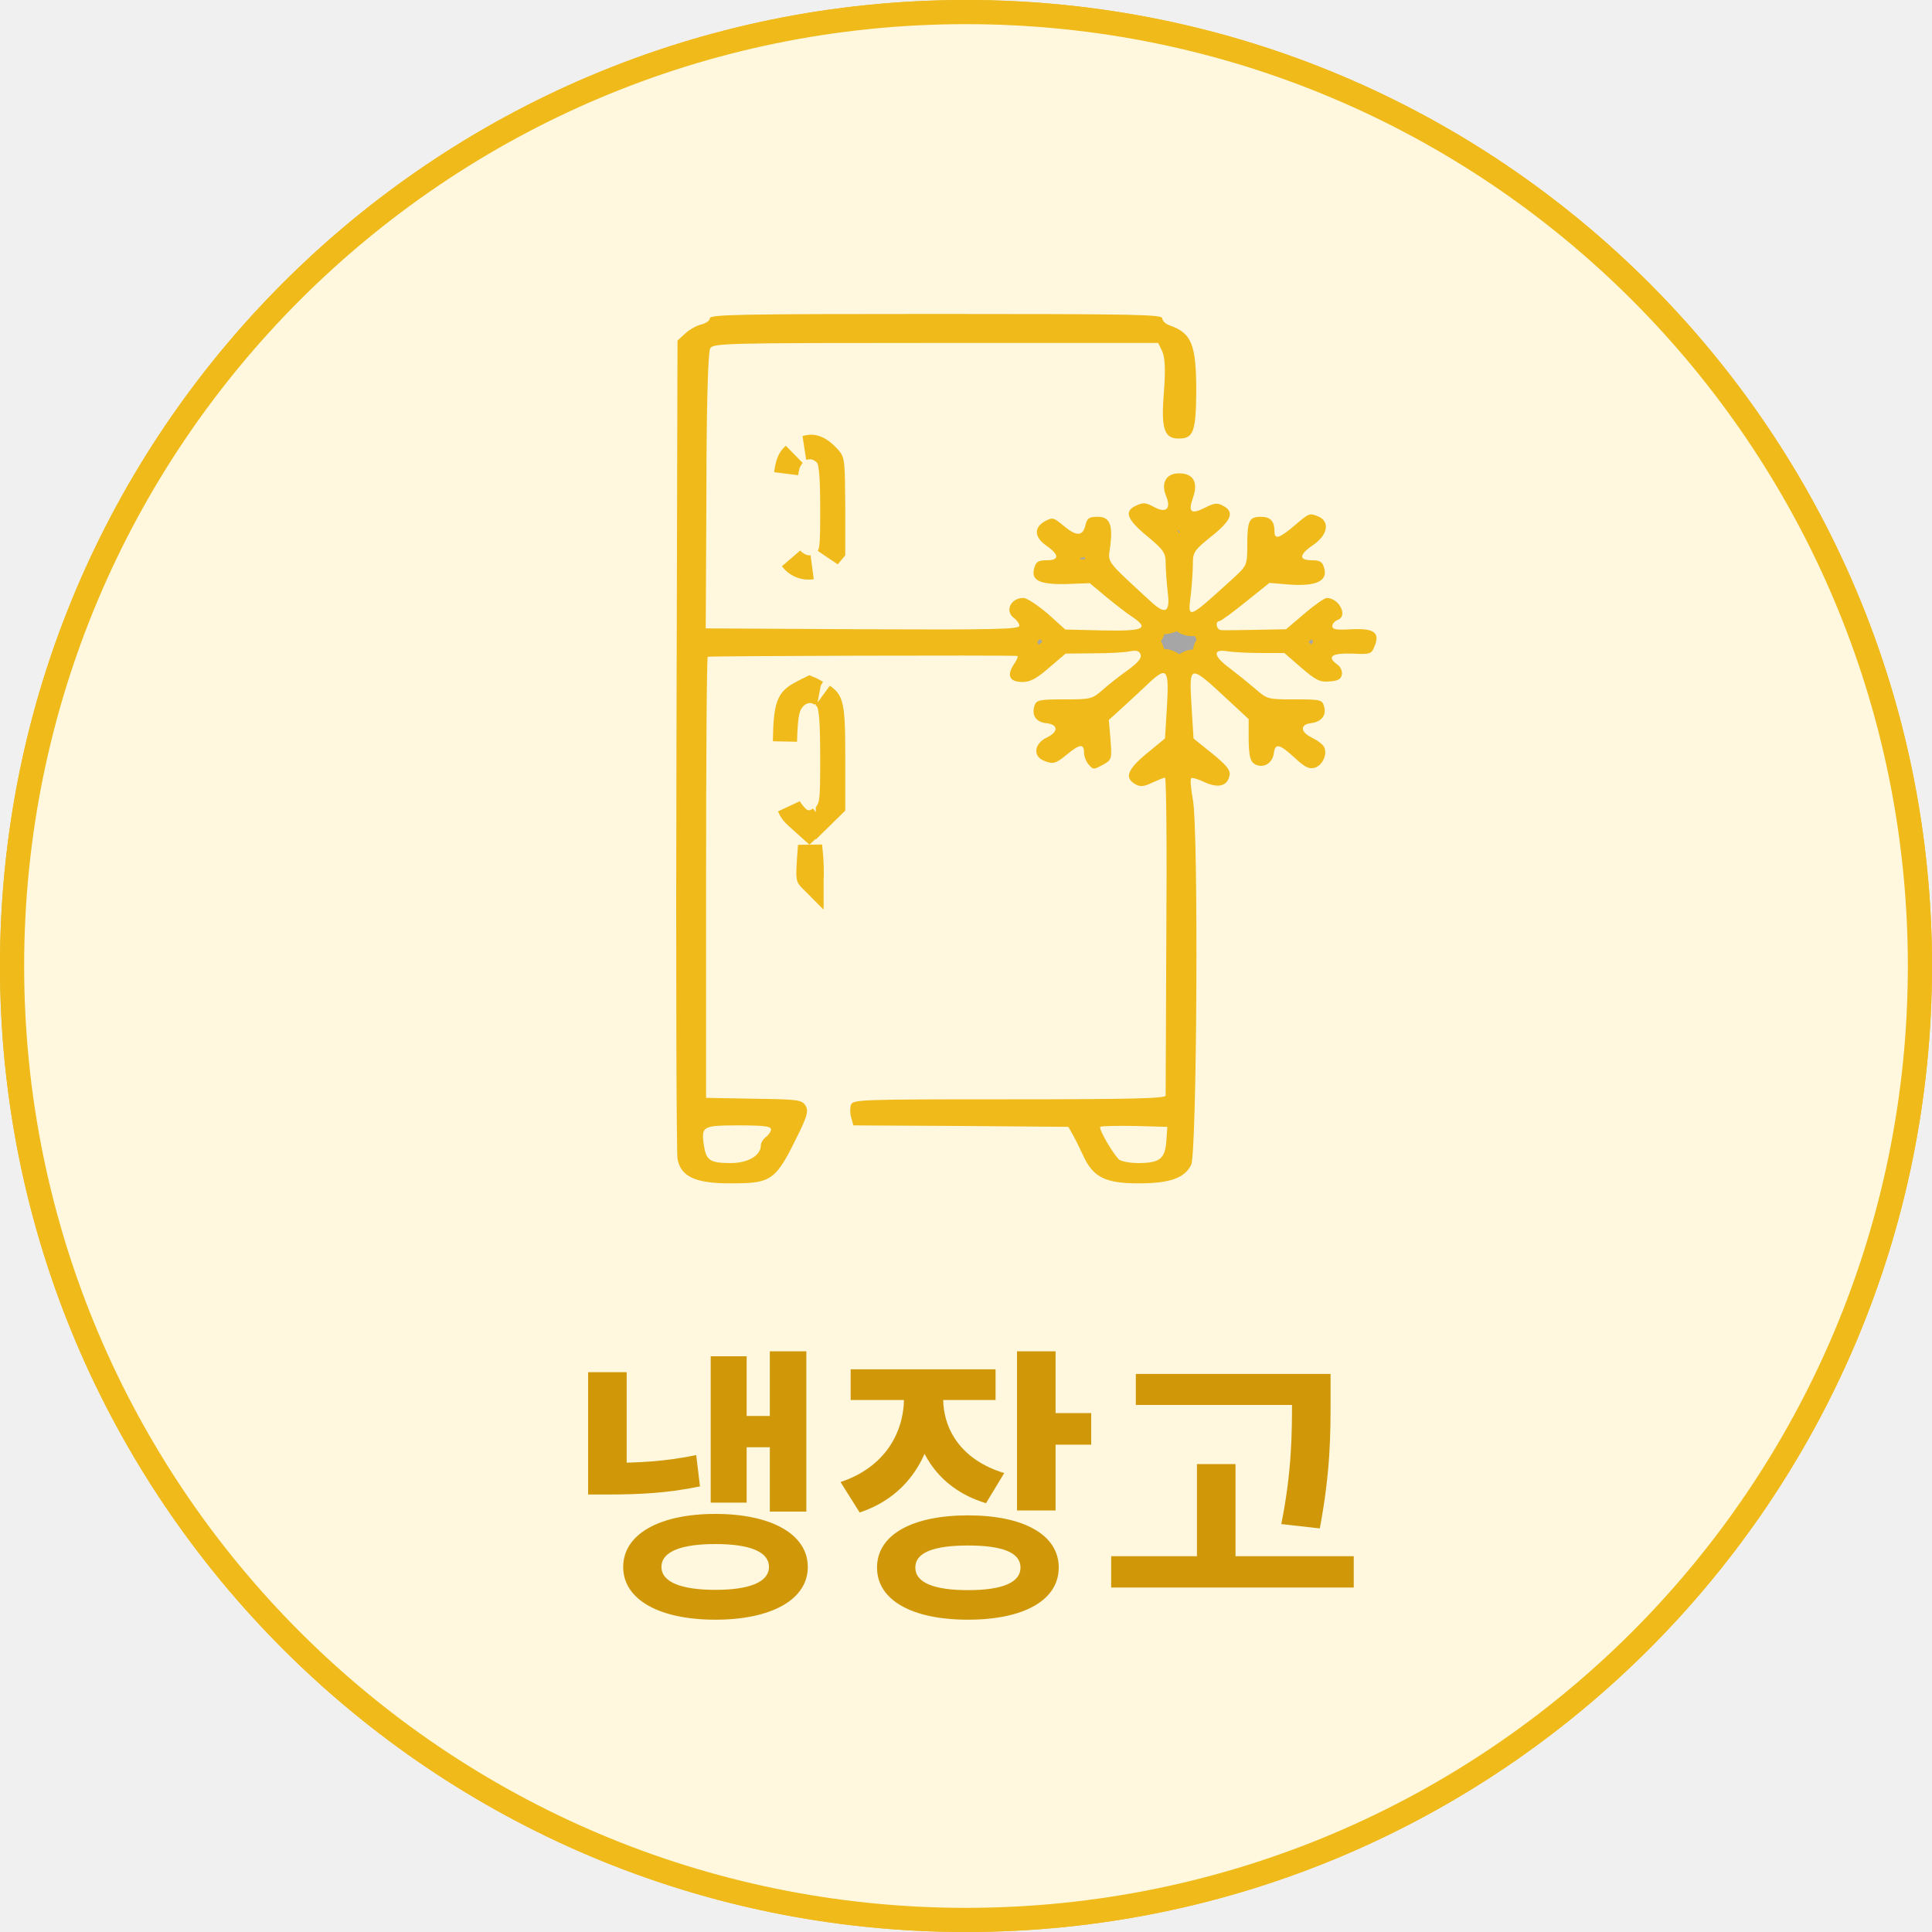
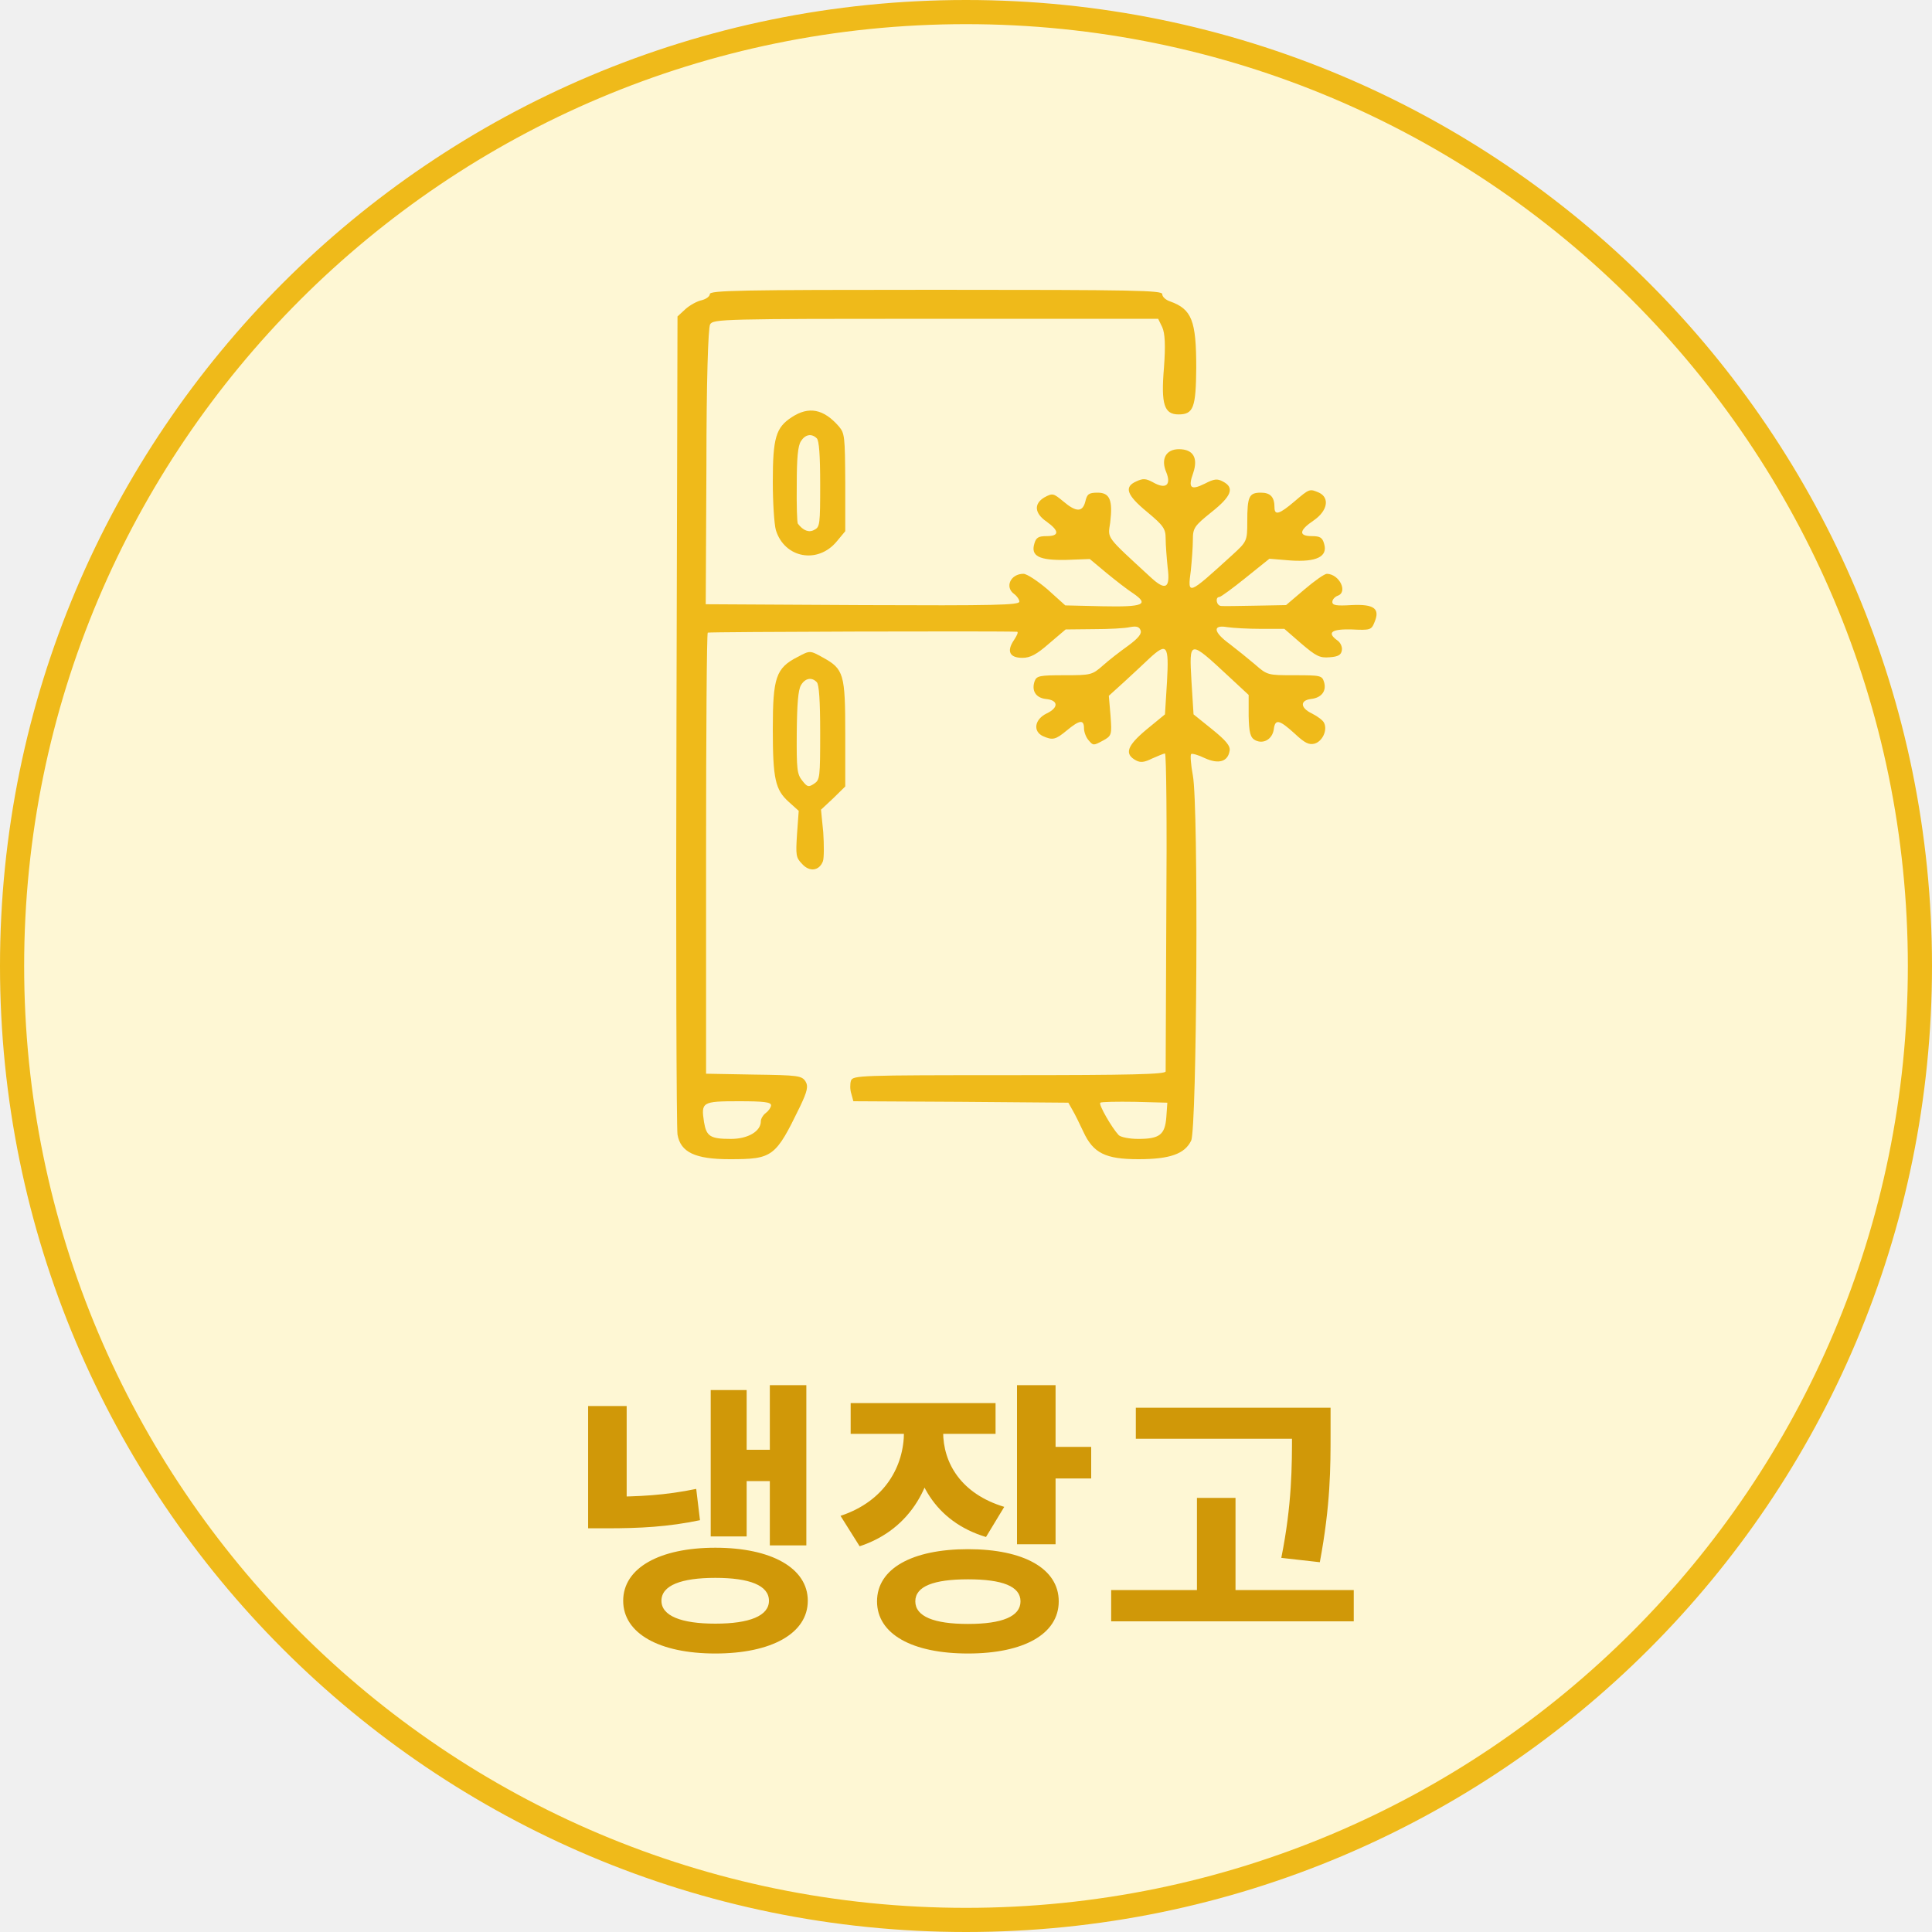
<svg xmlns="http://www.w3.org/2000/svg" width="80" height="80" viewBox="0 0 80 80" fill="none">
-   <rect x="0.5" y="0.5" width="79" height="79" rx="39.5" fill="#F1F1F1" />
+   <rect x="0.5" y="0.5" width="79" height="79" rx="39.5" fill="#FEF7D4" />
  <rect x="0.5" y="0.5" width="79" height="79" rx="39.5" stroke="#EFBA1A" />
-   <rect x="0.5" y="0.5" width="79" height="79" rx="39.5" fill="#FFF8DF" />
-   <rect x="0.5" y="0.5" width="79" height="79" rx="39.5" stroke="#EFBA1A" />
-   <path d="M33.261 28.645L33.261 28.645L33.255 28.648C33.046 28.755 32.921 28.838 32.835 28.922C32.758 28.997 32.698 29.087 32.649 29.23C32.555 29.505 32.514 29.93 32.503 30.701C32.511 30.396 32.524 30.144 32.542 29.937C32.556 29.769 32.575 29.621 32.602 29.495C32.627 29.375 32.665 29.242 32.733 29.125C32.867 28.892 33.086 28.682 33.389 28.625C33.55 28.595 33.702 28.614 33.839 28.667C33.838 28.667 33.837 28.667 33.837 28.666L33.835 28.666C33.691 28.586 33.611 28.542 33.55 28.514C33.544 28.511 33.539 28.509 33.534 28.507C33.532 28.508 33.53 28.509 33.528 28.509C33.473 28.533 33.4 28.571 33.261 28.645ZM32.832 33.641C32.78 33.576 32.727 33.502 32.679 33.412C32.747 33.582 32.843 33.696 32.992 33.831L33.408 34.205L33.51 34.297L33.655 34.161L33.928 33.906C33.876 33.938 33.814 33.973 33.747 33.999C33.644 34.04 33.498 34.073 33.332 34.03C33.178 33.99 33.072 33.902 33.008 33.841C32.944 33.779 32.884 33.706 32.832 33.641ZM33.59 35.503L33.542 35.018L33.503 35.559C33.472 36.031 33.468 36.209 33.484 36.306C33.487 36.322 33.489 36.329 33.49 36.33C33.49 36.33 33.49 36.33 33.49 36.33C33.49 36.331 33.49 36.331 33.491 36.333C33.496 36.341 33.511 36.362 33.571 36.424L33.578 36.431L33.585 36.439C33.591 36.446 33.598 36.453 33.604 36.459C33.604 36.456 33.604 36.452 33.605 36.449C33.609 36.385 33.612 36.3 33.613 36.198C33.614 35.996 33.606 35.746 33.59 35.503ZM34.281 33.57C34.281 33.571 34.28 33.571 34.28 33.572L34.5 33.356V31.383C34.5 30.765 34.496 30.3 34.478 29.94C34.46 29.577 34.428 29.351 34.383 29.197C34.343 29.059 34.295 28.988 34.236 28.93C34.198 28.893 34.151 28.856 34.086 28.813C34.123 28.843 34.158 28.876 34.19 28.911C34.274 29.002 34.312 29.104 34.329 29.154C34.35 29.216 34.365 29.281 34.376 29.342C34.398 29.464 34.414 29.618 34.426 29.797C34.45 30.157 34.462 30.669 34.462 31.346C34.462 32.257 34.46 32.784 34.422 33.096C34.403 33.257 34.368 33.422 34.281 33.57Z" fill="#A6A6A6" stroke="#EFBA1A" />
-   <mask id="path-4-inside-1_849_4997" fill="white">
-     <path d="M29.392 13.18C29.392 13.276 29.237 13.384 29.054 13.432C28.871 13.468 28.561 13.636 28.378 13.804L28.054 14.104L28.011 30.796C27.983 39.988 28.011 47.716 28.054 47.98C28.18 48.712 28.786 49 30.209 49C31.998 49 32.11 48.916 33.124 46.828C33.434 46.18 33.477 45.976 33.35 45.772C33.195 45.544 33.054 45.52 31.223 45.496L29.237 45.46V36.352C29.237 31.348 29.265 27.22 29.307 27.196C29.349 27.16 41.463 27.124 42.111 27.16C42.182 27.16 42.111 27.316 41.984 27.508C41.675 27.964 41.801 28.24 42.337 28.24C42.661 28.24 42.928 28.096 43.435 27.652L44.126 27.064L45.281 27.052C45.914 27.052 46.59 27.016 46.788 26.968C47.041 26.92 47.168 26.944 47.224 27.088C47.295 27.232 47.14 27.424 46.717 27.736C46.379 27.976 45.9 28.348 45.661 28.564C45.224 28.948 45.168 28.96 44.069 28.96C43.055 28.96 42.928 28.984 42.844 29.2C42.703 29.596 42.886 29.896 43.309 29.944C43.83 29.992 43.844 30.304 43.337 30.544C42.844 30.784 42.759 31.276 43.182 31.48C43.59 31.66 43.703 31.636 44.182 31.24C44.703 30.808 44.886 30.784 44.886 31.156C44.886 31.312 44.971 31.54 45.083 31.66C45.266 31.876 45.281 31.876 45.661 31.672C46.041 31.468 46.041 31.42 45.985 30.64L45.914 29.812L46.562 29.224C46.914 28.9 47.393 28.456 47.605 28.252C48.323 27.592 48.408 27.712 48.323 29.224L48.239 30.58L47.464 31.216C46.661 31.888 46.548 32.224 47.041 32.488C47.224 32.584 47.379 32.572 47.717 32.404C47.957 32.296 48.196 32.2 48.239 32.2C48.295 32.2 48.323 35.128 48.295 38.704C48.281 42.292 48.267 45.292 48.267 45.364C48.267 45.484 46.872 45.52 41.801 45.52C35.547 45.52 35.322 45.532 35.237 45.748C35.195 45.88 35.195 46.12 35.251 46.288L35.336 46.6L39.787 46.624L44.238 46.66L44.407 46.96C44.506 47.128 44.703 47.524 44.858 47.86C45.266 48.748 45.773 49 47.14 49C48.436 49 49.056 48.784 49.323 48.232C49.563 47.74 49.633 34.348 49.394 33.112C49.309 32.656 49.281 32.26 49.323 32.224C49.351 32.188 49.619 32.26 49.887 32.392C50.464 32.656 50.844 32.536 50.915 32.092C50.957 31.888 50.76 31.66 50.197 31.204L49.422 30.58L49.337 29.224C49.239 27.472 49.225 27.472 50.929 29.056L51.704 29.776V30.64C51.718 31.336 51.774 31.54 51.971 31.648C52.309 31.828 52.69 31.612 52.746 31.192C52.802 30.76 52.971 30.796 53.605 31.372C54.028 31.768 54.197 31.852 54.436 31.792C54.76 31.696 54.972 31.24 54.831 30.94C54.788 30.832 54.563 30.664 54.324 30.544C53.845 30.316 53.816 30.004 54.281 29.944C54.718 29.896 54.929 29.62 54.831 29.26C54.746 28.972 54.704 28.96 53.605 28.96C52.492 28.96 52.478 28.96 51.957 28.504C51.675 28.264 51.197 27.88 50.915 27.664C50.239 27.172 50.197 26.86 50.816 26.968C51.056 27.004 51.69 27.04 52.225 27.04H53.183L53.887 27.652C54.493 28.168 54.648 28.252 55.056 28.216C55.408 28.192 55.535 28.12 55.563 27.928C55.591 27.796 55.507 27.604 55.38 27.52C54.929 27.196 55.127 27.04 55.972 27.064C56.732 27.1 56.789 27.088 56.915 26.764C57.155 26.2 56.901 26.008 55.958 26.056C55.338 26.092 55.169 26.068 55.169 25.924C55.169 25.828 55.267 25.72 55.38 25.672C55.831 25.528 55.465 24.772 54.943 24.76C54.845 24.76 54.436 25.048 54.014 25.408L53.253 26.056L51.985 26.08C51.295 26.092 50.647 26.104 50.563 26.092C50.365 26.08 50.309 25.72 50.492 25.72C50.549 25.72 51.042 25.36 51.577 24.928L52.563 24.136L53.436 24.208C54.507 24.28 54.986 24.052 54.831 23.524C54.76 23.26 54.662 23.2 54.324 23.2C53.76 23.2 53.788 22.96 54.394 22.552C54.972 22.156 55.07 21.616 54.619 21.4C54.225 21.232 54.225 21.232 53.605 21.76C52.986 22.288 52.774 22.36 52.774 22.012C52.774 21.58 52.605 21.4 52.211 21.4C51.718 21.4 51.647 21.556 51.647 22.6C51.647 23.404 51.633 23.428 51.014 23.992C49.182 25.66 49.168 25.672 49.309 24.628C49.351 24.22 49.394 23.644 49.394 23.356C49.394 22.864 49.45 22.78 50.168 22.204C50.999 21.544 51.126 21.196 50.647 20.944C50.408 20.812 50.281 20.824 49.887 21.028C49.309 21.316 49.182 21.208 49.408 20.584C49.619 19.96 49.408 19.6 48.816 19.6C48.281 19.6 48.055 20.008 48.295 20.56C48.506 21.088 48.267 21.268 47.76 20.98C47.45 20.812 47.337 20.8 47.055 20.932C46.534 21.16 46.647 21.496 47.492 22.192C48.168 22.756 48.267 22.888 48.267 23.296C48.267 23.56 48.309 24.1 48.351 24.508C48.464 25.36 48.267 25.48 47.647 24.904C45.759 23.164 45.872 23.32 45.971 22.636C46.083 21.712 45.957 21.4 45.45 21.4C45.083 21.4 45.013 21.46 44.943 21.76C44.83 22.216 44.562 22.216 44.027 21.76C43.618 21.424 43.59 21.412 43.252 21.592C42.801 21.856 42.83 22.252 43.337 22.6C43.872 22.984 43.872 23.2 43.337 23.2C42.999 23.2 42.9 23.26 42.83 23.512C42.675 24.028 43.027 24.208 44.154 24.184L45.126 24.148L45.816 24.724C46.196 25.036 46.689 25.42 46.914 25.564C47.605 26.032 47.351 26.14 45.647 26.104L44.111 26.068L43.379 25.408C42.971 25.06 42.52 24.76 42.379 24.76C41.844 24.76 41.59 25.312 41.998 25.6C42.111 25.684 42.21 25.828 42.21 25.912C42.21 26.056 41.182 26.08 35.716 26.056L29.223 26.02L29.251 20.332C29.251 16.84 29.321 14.56 29.406 14.428C29.533 14.212 29.941 14.2 38.745 14.2H47.957L48.126 14.548C48.239 14.8 48.267 15.292 48.196 16.24C48.069 17.752 48.21 18.16 48.802 18.16C49.422 18.16 49.52 17.872 49.534 16.228C49.534 14.272 49.351 13.804 48.45 13.48C48.267 13.42 48.126 13.288 48.126 13.18C48.126 13.024 47.055 13 38.759 13C30.575 13 29.392 13.024 29.392 13.18ZM31.927 46.768C31.927 46.852 31.829 46.996 31.716 47.08C31.603 47.164 31.505 47.32 31.505 47.428C31.505 47.848 30.969 48.16 30.265 48.16C29.406 48.16 29.251 48.052 29.152 47.464C29.026 46.636 29.068 46.6 30.589 46.6C31.631 46.6 31.927 46.636 31.927 46.768ZM48.295 47.26C48.239 47.992 48.013 48.16 47.126 48.16C46.774 48.16 46.407 48.088 46.323 48.004C46.041 47.704 45.478 46.732 45.562 46.66C45.605 46.624 46.252 46.612 46.999 46.624L48.337 46.66L48.295 47.26Z" />
-   </mask>
-   <path d="M29.392 13.18C29.392 13.276 29.237 13.384 29.054 13.432C28.871 13.468 28.561 13.636 28.378 13.804L28.054 14.104L28.011 30.796C27.983 39.988 28.011 47.716 28.054 47.98C28.18 48.712 28.786 49 30.209 49C31.998 49 32.11 48.916 33.124 46.828C33.434 46.18 33.477 45.976 33.35 45.772C33.195 45.544 33.054 45.52 31.223 45.496L29.237 45.46V36.352C29.237 31.348 29.265 27.22 29.307 27.196C29.349 27.16 41.463 27.124 42.111 27.16C42.182 27.16 42.111 27.316 41.984 27.508C41.675 27.964 41.801 28.24 42.337 28.24C42.661 28.24 42.928 28.096 43.435 27.652L44.126 27.064L45.281 27.052C45.914 27.052 46.59 27.016 46.788 26.968C47.041 26.92 47.168 26.944 47.224 27.088C47.295 27.232 47.14 27.424 46.717 27.736C46.379 27.976 45.9 28.348 45.661 28.564C45.224 28.948 45.168 28.96 44.069 28.96C43.055 28.96 42.928 28.984 42.844 29.2C42.703 29.596 42.886 29.896 43.309 29.944C43.83 29.992 43.844 30.304 43.337 30.544C42.844 30.784 42.759 31.276 43.182 31.48C43.59 31.66 43.703 31.636 44.182 31.24C44.703 30.808 44.886 30.784 44.886 31.156C44.886 31.312 44.971 31.54 45.083 31.66C45.266 31.876 45.281 31.876 45.661 31.672C46.041 31.468 46.041 31.42 45.985 30.64L45.914 29.812L46.562 29.224C46.914 28.9 47.393 28.456 47.605 28.252C48.323 27.592 48.408 27.712 48.323 29.224L48.239 30.58L47.464 31.216C46.661 31.888 46.548 32.224 47.041 32.488C47.224 32.584 47.379 32.572 47.717 32.404C47.957 32.296 48.196 32.2 48.239 32.2C48.295 32.2 48.323 35.128 48.295 38.704C48.281 42.292 48.267 45.292 48.267 45.364C48.267 45.484 46.872 45.52 41.801 45.52C35.547 45.52 35.322 45.532 35.237 45.748C35.195 45.88 35.195 46.12 35.251 46.288L35.336 46.6L39.787 46.624L44.238 46.66L44.407 46.96C44.506 47.128 44.703 47.524 44.858 47.86C45.266 48.748 45.773 49 47.14 49C48.436 49 49.056 48.784 49.323 48.232C49.563 47.74 49.633 34.348 49.394 33.112C49.309 32.656 49.281 32.26 49.323 32.224C49.351 32.188 49.619 32.26 49.887 32.392C50.464 32.656 50.844 32.536 50.915 32.092C50.957 31.888 50.76 31.66 50.197 31.204L49.422 30.58L49.337 29.224C49.239 27.472 49.225 27.472 50.929 29.056L51.704 29.776V30.64C51.718 31.336 51.774 31.54 51.971 31.648C52.309 31.828 52.69 31.612 52.746 31.192C52.802 30.76 52.971 30.796 53.605 31.372C54.028 31.768 54.197 31.852 54.436 31.792C54.76 31.696 54.972 31.24 54.831 30.94C54.788 30.832 54.563 30.664 54.324 30.544C53.845 30.316 53.816 30.004 54.281 29.944C54.718 29.896 54.929 29.62 54.831 29.26C54.746 28.972 54.704 28.96 53.605 28.96C52.492 28.96 52.478 28.96 51.957 28.504C51.675 28.264 51.197 27.88 50.915 27.664C50.239 27.172 50.197 26.86 50.816 26.968C51.056 27.004 51.69 27.04 52.225 27.04H53.183L53.887 27.652C54.493 28.168 54.648 28.252 55.056 28.216C55.408 28.192 55.535 28.12 55.563 27.928C55.591 27.796 55.507 27.604 55.38 27.52C54.929 27.196 55.127 27.04 55.972 27.064C56.732 27.1 56.789 27.088 56.915 26.764C57.155 26.2 56.901 26.008 55.958 26.056C55.338 26.092 55.169 26.068 55.169 25.924C55.169 25.828 55.267 25.72 55.38 25.672C55.831 25.528 55.465 24.772 54.943 24.76C54.845 24.76 54.436 25.048 54.014 25.408L53.253 26.056L51.985 26.08C51.295 26.092 50.647 26.104 50.563 26.092C50.365 26.08 50.309 25.72 50.492 25.72C50.549 25.72 51.042 25.36 51.577 24.928L52.563 24.136L53.436 24.208C54.507 24.28 54.986 24.052 54.831 23.524C54.76 23.26 54.662 23.2 54.324 23.2C53.76 23.2 53.788 22.96 54.394 22.552C54.972 22.156 55.07 21.616 54.619 21.4C54.225 21.232 54.225 21.232 53.605 21.76C52.986 22.288 52.774 22.36 52.774 22.012C52.774 21.58 52.605 21.4 52.211 21.4C51.718 21.4 51.647 21.556 51.647 22.6C51.647 23.404 51.633 23.428 51.014 23.992C49.182 25.66 49.168 25.672 49.309 24.628C49.351 24.22 49.394 23.644 49.394 23.356C49.394 22.864 49.45 22.78 50.168 22.204C50.999 21.544 51.126 21.196 50.647 20.944C50.408 20.812 50.281 20.824 49.887 21.028C49.309 21.316 49.182 21.208 49.408 20.584C49.619 19.96 49.408 19.6 48.816 19.6C48.281 19.6 48.055 20.008 48.295 20.56C48.506 21.088 48.267 21.268 47.76 20.98C47.45 20.812 47.337 20.8 47.055 20.932C46.534 21.16 46.647 21.496 47.492 22.192C48.168 22.756 48.267 22.888 48.267 23.296C48.267 23.56 48.309 24.1 48.351 24.508C48.464 25.36 48.267 25.48 47.647 24.904C45.759 23.164 45.872 23.32 45.971 22.636C46.083 21.712 45.957 21.4 45.45 21.4C45.083 21.4 45.013 21.46 44.943 21.76C44.83 22.216 44.562 22.216 44.027 21.76C43.618 21.424 43.59 21.412 43.252 21.592C42.801 21.856 42.83 22.252 43.337 22.6C43.872 22.984 43.872 23.2 43.337 23.2C42.999 23.2 42.9 23.26 42.83 23.512C42.675 24.028 43.027 24.208 44.154 24.184L45.126 24.148L45.816 24.724C46.196 25.036 46.689 25.42 46.914 25.564C47.605 26.032 47.351 26.14 45.647 26.104L44.111 26.068L43.379 25.408C42.971 25.06 42.52 24.76 42.379 24.76C41.844 24.76 41.59 25.312 41.998 25.6C42.111 25.684 42.21 25.828 42.21 25.912C42.21 26.056 41.182 26.08 35.716 26.056L29.223 26.02L29.251 20.332C29.251 16.84 29.321 14.56 29.406 14.428C29.533 14.212 29.941 14.2 38.745 14.2H47.957L48.126 14.548C48.239 14.8 48.267 15.292 48.196 16.24C48.069 17.752 48.21 18.16 48.802 18.16C49.422 18.16 49.52 17.872 49.534 16.228C49.534 14.272 49.351 13.804 48.45 13.48C48.267 13.42 48.126 13.288 48.126 13.18C48.126 13.024 47.055 13 38.759 13C30.575 13 29.392 13.024 29.392 13.18ZM31.927 46.768C31.927 46.852 31.829 46.996 31.716 47.08C31.603 47.164 31.505 47.32 31.505 47.428C31.505 47.848 30.969 48.16 30.265 48.16C29.406 48.16 29.251 48.052 29.152 47.464C29.026 46.636 29.068 46.6 30.589 46.6C31.631 46.6 31.927 46.636 31.927 46.768ZM48.295 47.26C48.239 47.992 48.013 48.16 47.126 48.16C46.774 48.16 46.407 48.088 46.323 48.004C46.041 47.704 45.478 46.732 45.562 46.66C45.605 46.624 46.252 46.612 46.999 46.624L48.337 46.66L48.295 47.26Z" fill="#A6A6A6" stroke="#EFBA1A" stroke-width="2" mask="url(#path-4-inside-1_849_4997)" />
-   <path d="M32.743 19C32.779 18.943 32.82 18.887 32.867 18.835C32.829 18.868 32.799 18.9 32.773 18.932C32.716 19.002 32.666 19.091 32.625 19.231C32.595 19.334 32.571 19.458 32.553 19.611C32.583 19.384 32.635 19.168 32.743 19ZM33.203 23.436C33.037 23.373 32.895 23.268 32.776 23.146C32.921 23.338 33.118 23.449 33.32 23.486C33.415 23.503 33.516 23.505 33.618 23.489C33.48 23.504 33.339 23.487 33.203 23.436ZM34.305 23.05L34.5 22.815V20.978C34.494 20.005 34.488 19.533 34.457 19.262C34.443 19.135 34.426 19.088 34.418 19.07C34.412 19.056 34.404 19.04 34.355 18.981C34.077 18.663 33.858 18.543 33.691 18.51C33.603 18.493 33.502 18.495 33.381 18.533C33.382 18.533 33.383 18.533 33.385 18.532C33.695 18.474 33.976 18.598 34.177 18.799C34.264 18.886 34.306 18.986 34.325 19.037C34.347 19.098 34.363 19.162 34.374 19.22C34.397 19.336 34.413 19.48 34.426 19.643C34.45 19.974 34.462 20.442 34.462 21.057C34.462 21.869 34.46 22.353 34.423 22.641C34.406 22.771 34.377 22.916 34.305 23.05Z" fill="#A6A6A6" stroke="#EFBA1A" />
-   <path d="M31.877 55.956H33.389V62.592H31.877V55.956ZM30.521 58.632H32.285V59.928H30.521V58.632ZM29.429 56.16H30.917V62.22H29.429V56.16ZM29.621 62.688C31.937 62.688 33.449 63.528 33.449 64.884C33.449 66.24 31.937 67.068 29.621 67.068C27.305 67.068 25.805 66.24 25.805 64.884C25.805 63.528 27.305 62.688 29.621 62.688ZM29.621 63.936C28.205 63.936 27.389 64.248 27.389 64.884C27.389 65.508 28.205 65.832 29.621 65.832C31.037 65.832 31.841 65.508 31.841 64.884C31.841 64.248 31.037 63.936 29.621 63.936ZM24.353 56.82H25.949V61.02H24.353V56.82ZM24.353 60.576H25.121C26.441 60.576 27.557 60.516 28.829 60.252L28.985 61.548C27.665 61.824 26.501 61.884 25.121 61.884H24.353V60.576ZM37.432 57.192H38.74V57.888C38.74 60.012 37.745 61.92 35.596 62.628L34.804 61.368C36.653 60.756 37.432 59.304 37.432 57.888V57.192ZM37.757 57.192H39.053V57.888C39.053 59.184 39.797 60.456 41.584 60.996L40.828 62.244C38.717 61.608 37.757 59.868 37.757 57.888V57.192ZM35.224 56.7H41.224V57.972H35.224V56.7ZM42.112 55.956H43.709V62.544H42.112V55.956ZM43.264 58.512H45.184V59.82H43.264V58.512ZM40.084 62.748C42.389 62.748 43.84 63.552 43.84 64.908C43.84 66.264 42.389 67.068 40.084 67.068C37.769 67.068 36.316 66.264 36.316 64.908C36.316 63.552 37.769 62.748 40.084 62.748ZM40.084 63.996C38.669 63.996 37.901 64.284 37.901 64.908C37.901 65.532 38.669 65.844 40.084 65.844C41.501 65.844 42.257 65.532 42.257 64.908C42.257 64.284 41.501 63.996 40.084 63.996ZM47.032 56.892H54.075V58.176H47.032V56.892ZM46.011 64.44H56.056V65.736H46.011V64.44ZM49.563 60.624H51.16V65.076H49.563V60.624ZM53.499 56.892H55.096V57.96C55.096 59.352 55.096 60.912 54.651 63.288L53.056 63.108C53.499 60.9 53.499 59.292 53.499 57.96V56.892Z" fill="#D09808" />
+   <path d="M33.027 27.203C32.127 27.664 32 28.051 32 30.196C32 32.254 32.104 32.703 32.658 33.202L33.073 33.576L33.004 34.524C32.946 35.422 32.958 35.51 33.212 35.772C33.523 36.121 33.927 36.059 34.077 35.659C34.123 35.522 34.123 34.973 34.089 34.462L33.996 33.527L34.504 33.053L35 32.566V30.383C35 27.914 34.942 27.702 34.077 27.228C33.535 26.928 33.546 26.928 33.027 27.203ZM33.823 28.25C33.915 28.35 33.962 28.999 33.962 30.346C33.962 32.204 33.95 32.292 33.708 32.454C33.477 32.604 33.431 32.591 33.223 32.329C33.004 32.055 32.981 31.868 32.992 30.334C33.004 29.136 33.05 28.575 33.165 28.375C33.339 28.076 33.615 28.026 33.823 28.25Z" fill="#EFBA1A" />
+   <path d="M29.392 12.18C29.392 12.276 29.237 12.384 29.054 12.432C28.871 12.468 28.561 12.636 28.378 12.804L28.054 13.104L28.011 29.796C27.983 38.988 28.011 46.716 28.054 46.98C28.18 47.712 28.786 48 30.209 48C31.998 48 32.11 47.916 33.124 45.828C33.434 45.18 33.477 44.976 33.35 44.772C33.195 44.544 33.054 44.52 31.223 44.496L29.237 44.46V35.352C29.237 30.348 29.265 26.22 29.307 26.196C29.349 26.16 41.463 26.124 42.111 26.16C42.182 26.16 42.111 26.316 41.984 26.508C41.675 26.964 41.801 27.24 42.337 27.24C42.661 27.24 42.928 27.096 43.435 26.652L44.126 26.064L45.281 26.052C45.914 26.052 46.59 26.016 46.788 25.968C47.041 25.92 47.168 25.944 47.224 26.088C47.295 26.232 47.14 26.424 46.717 26.736C46.379 26.976 45.9 27.348 45.661 27.564C45.224 27.948 45.168 27.96 44.069 27.96C43.055 27.96 42.928 27.984 42.844 28.2C42.703 28.596 42.886 28.896 43.309 28.944C43.83 28.992 43.844 29.304 43.337 29.544C42.844 29.784 42.759 30.276 43.182 30.48C43.59 30.66 43.703 30.636 44.182 30.24C44.703 29.808 44.886 29.784 44.886 30.156C44.886 30.312 44.971 30.54 45.083 30.66C45.266 30.876 45.281 30.876 45.661 30.672C46.041 30.468 46.041 30.42 45.985 29.64L45.914 28.812L46.562 28.224C46.914 27.9 47.393 27.456 47.605 27.252C48.323 26.592 48.408 26.712 48.323 28.224L48.239 29.58L47.464 30.216C46.661 30.888 46.548 31.224 47.041 31.488C47.224 31.584 47.379 31.572 47.717 31.404C47.957 31.296 48.196 31.2 48.239 31.2C48.295 31.2 48.323 34.128 48.295 37.704C48.281 41.292 48.267 44.292 48.267 44.364C48.267 44.484 46.872 44.52 41.801 44.52C35.547 44.52 35.322 44.532 35.237 44.748C35.195 44.88 35.195 45.12 35.251 45.288L35.336 45.6L39.787 45.624L44.238 45.66L44.407 45.96C44.506 46.128 44.703 46.524 44.858 46.86C45.266 47.748 45.773 48 47.14 48C48.436 48 49.056 47.784 49.323 47.232C49.563 46.74 49.633 33.348 49.394 32.112C49.309 31.656 49.281 31.26 49.323 31.224C49.351 31.188 49.619 31.26 49.887 31.392C50.464 31.656 50.844 31.536 50.915 31.092C50.957 30.888 50.76 30.66 50.197 30.204L49.422 29.58L49.337 28.224C49.239 26.472 49.225 26.472 50.929 28.056L51.704 28.776V29.64C51.718 30.336 51.774 30.54 51.971 30.648C52.309 30.828 52.69 30.612 52.746 30.192C52.802 29.76 52.971 29.796 53.605 30.372C54.028 30.768 54.197 30.852 54.436 30.792C54.76 30.696 54.972 30.24 54.831 29.94C54.788 29.832 54.563 29.664 54.324 29.544C53.845 29.316 53.816 29.004 54.281 28.944C54.718 28.896 54.929 28.62 54.831 28.26C54.746 27.972 54.704 27.96 53.605 27.96C52.492 27.96 52.478 27.96 51.957 27.504C51.675 27.264 51.197 26.88 50.915 26.664C50.239 26.172 50.197 25.86 50.816 25.968C51.056 26.004 51.69 26.04 52.225 26.04H53.183L53.887 26.652C54.493 27.168 54.648 27.252 55.056 27.216C55.408 27.192 55.535 27.12 55.563 26.928C55.591 26.796 55.507 26.604 55.38 26.52C54.929 26.196 55.127 26.04 55.972 26.064C56.732 26.1 56.789 26.088 56.915 25.764C57.155 25.2 56.901 25.008 55.958 25.056C55.338 25.092 55.169 25.068 55.169 24.924C55.169 24.828 55.267 24.72 55.38 24.672C55.831 24.528 55.465 23.772 54.943 23.76C54.845 23.76 54.436 24.048 54.014 24.408L53.253 25.056L51.985 25.08C51.295 25.092 50.647 25.104 50.563 25.092C50.365 25.08 50.309 24.72 50.492 24.72C50.549 24.72 51.042 24.36 51.577 23.928L52.563 23.136L53.436 23.208C54.507 23.28 54.986 23.052 54.831 22.524C54.76 22.26 54.662 22.2 54.324 22.2C53.76 22.2 53.788 21.96 54.394 21.552C54.972 21.156 55.07 20.616 54.619 20.4C54.225 20.232 54.225 20.232 53.605 20.76C52.986 21.288 52.774 21.36 52.774 21.012C52.774 20.58 52.605 20.4 52.211 20.4C51.718 20.4 51.647 20.556 51.647 21.6C51.647 22.404 51.633 22.428 51.014 22.992C49.182 24.66 49.168 24.672 49.309 23.628C49.351 23.22 49.394 22.644 49.394 22.356C49.394 21.864 49.45 21.78 50.168 21.204C50.999 20.544 51.126 20.196 50.647 19.944C50.408 19.812 50.281 19.824 49.887 20.028C49.309 20.316 49.182 20.208 49.408 19.584C49.619 18.96 49.408 18.6 48.816 18.6C48.281 18.6 48.055 19.008 48.295 19.56C48.506 20.088 48.267 20.268 47.76 19.98C47.45 19.812 47.337 19.8 47.055 19.932C46.534 20.16 46.647 20.496 47.492 21.192C48.168 21.756 48.267 21.888 48.267 22.296C48.267 22.56 48.309 23.1 48.351 23.508C48.464 24.36 48.267 24.48 47.647 23.904C45.759 22.164 45.872 22.32 45.971 21.636C46.083 20.712 45.957 20.4 45.45 20.4C45.083 20.4 45.013 20.46 44.943 20.76C44.83 21.216 44.562 21.216 44.027 20.76C43.618 20.424 43.59 20.412 43.252 20.592C42.801 20.856 42.83 21.252 43.337 21.6C43.872 21.984 43.872 22.2 43.337 22.2C42.999 22.2 42.9 22.26 42.83 22.512C42.675 23.028 43.027 23.208 44.154 23.184L45.126 23.148L45.816 23.724C46.196 24.036 46.689 24.42 46.914 24.564C47.605 25.032 47.351 25.14 45.647 25.104L44.111 25.068L43.379 24.408C42.971 24.06 42.52 23.76 42.379 23.76C41.844 23.76 41.59 24.312 41.998 24.6C42.111 24.684 42.21 24.828 42.21 24.912C42.21 25.056 41.182 25.08 35.716 25.056L29.223 25.02L29.251 19.332C29.251 15.84 29.321 13.56 29.406 13.428C29.533 13.212 29.941 13.2 38.745 13.2H47.957L48.126 13.548C48.239 13.8 48.267 14.292 48.196 15.24C48.069 16.752 48.21 17.16 48.802 17.16C49.422 17.16 49.52 16.872 49.534 15.228C49.534 13.272 49.351 12.804 48.45 12.48C48.267 12.42 48.126 12.288 48.126 12.18C48.126 12.024 47.055 12 38.759 12C30.575 12 29.392 12.024 29.392 12.18ZM31.927 45.768C31.927 45.852 31.829 45.996 31.716 46.08C31.603 46.164 31.505 46.32 31.505 46.428C31.505 46.848 30.969 47.16 30.265 47.16C29.406 47.16 29.251 47.052 29.152 46.464C29.026 45.636 29.068 45.6 30.589 45.6C31.631 45.6 31.927 45.636 31.927 45.768ZM48.295 46.26C48.239 46.992 48.013 47.16 47.126 47.16C46.774 47.16 46.407 47.088 46.323 47.004C46.041 46.704 45.478 45.732 45.562 45.66C45.605 45.624 46.252 45.612 46.999 45.624L48.337 45.66L48.295 46.26Z" fill="#EFBA1A" />
+   <path d="M32.785 17.275C32.127 17.702 32 18.129 32 19.953C32 20.807 32.058 21.708 32.127 21.95C32.485 23.116 33.869 23.37 34.654 22.412L35 21.996V19.976C34.989 18.06 34.977 17.944 34.735 17.656C34.1 16.929 33.489 16.813 32.785 17.275ZM33.823 18.152C33.915 18.245 33.962 18.833 33.962 20.057C33.962 21.719 33.95 21.823 33.719 21.939C33.5 22.066 33.258 21.973 33.038 21.685C33.004 21.65 32.981 20.923 32.992 20.069C32.992 18.96 33.038 18.464 33.165 18.268C33.339 17.991 33.604 17.933 33.823 18.152Z" fill="#EFBA1A" />
+   <path d="M31.877 57.356H33.389V63.992H31.877V57.356ZM30.521 60.032H32.285V61.328H30.521V60.032ZM29.429 57.56H30.917V63.62H29.429V57.56ZM29.621 64.088C31.937 64.088 33.449 64.928 33.449 66.284C33.449 67.64 31.937 68.468 29.621 68.468C27.305 68.468 25.805 67.64 25.805 66.284C25.805 64.928 27.305 64.088 29.621 64.088ZM29.621 65.336C28.205 65.336 27.389 65.648 27.389 66.284C27.389 66.908 28.205 67.232 29.621 67.232C31.037 67.232 31.841 66.908 31.841 66.284C31.841 65.648 31.037 65.336 29.621 65.336ZM24.353 58.22H25.949V62.42H24.353V58.22ZM24.353 61.976H25.121C26.441 61.976 27.557 61.916 28.829 61.652L28.985 62.948C27.665 63.224 26.501 63.284 25.121 63.284H24.353V61.976ZM37.432 58.592H38.74V59.288C38.74 61.412 37.745 63.32 35.596 64.028L34.804 62.768C36.653 62.156 37.432 60.704 37.432 59.288V58.592ZM37.757 58.592H39.053V59.288C39.053 60.584 39.797 61.856 41.584 62.396L40.828 63.644C38.717 63.008 37.757 61.268 37.757 59.288V58.592ZM35.224 58.1H41.224V59.372H35.224V58.1ZM42.112 57.356H43.709V63.944H42.112V57.356ZM43.264 59.912H45.184V61.22H43.264V59.912ZM40.084 64.148C42.389 64.148 43.84 64.952 43.84 66.308C43.84 67.664 42.389 68.468 40.084 68.468C37.769 68.468 36.316 67.664 36.316 66.308C36.316 64.952 37.769 64.148 40.084 64.148ZM40.084 65.396C38.669 65.396 37.901 65.684 37.901 66.308C37.901 66.932 38.669 67.244 40.084 67.244C41.501 67.244 42.257 66.932 42.257 66.308C42.257 65.684 41.501 65.396 40.084 65.396ZM47.032 58.292H54.075V59.576H47.032V58.292ZM46.011 65.84H56.056V67.136H46.011V65.84ZM49.563 62.024H51.16V66.476H49.563V62.024ZM53.499 58.292H55.096V59.36C55.096 60.752 55.096 62.312 54.651 64.688L53.056 64.508C53.499 62.3 53.499 60.692 53.499 59.36V58.292Z" fill="#D09808" />
</svg>
